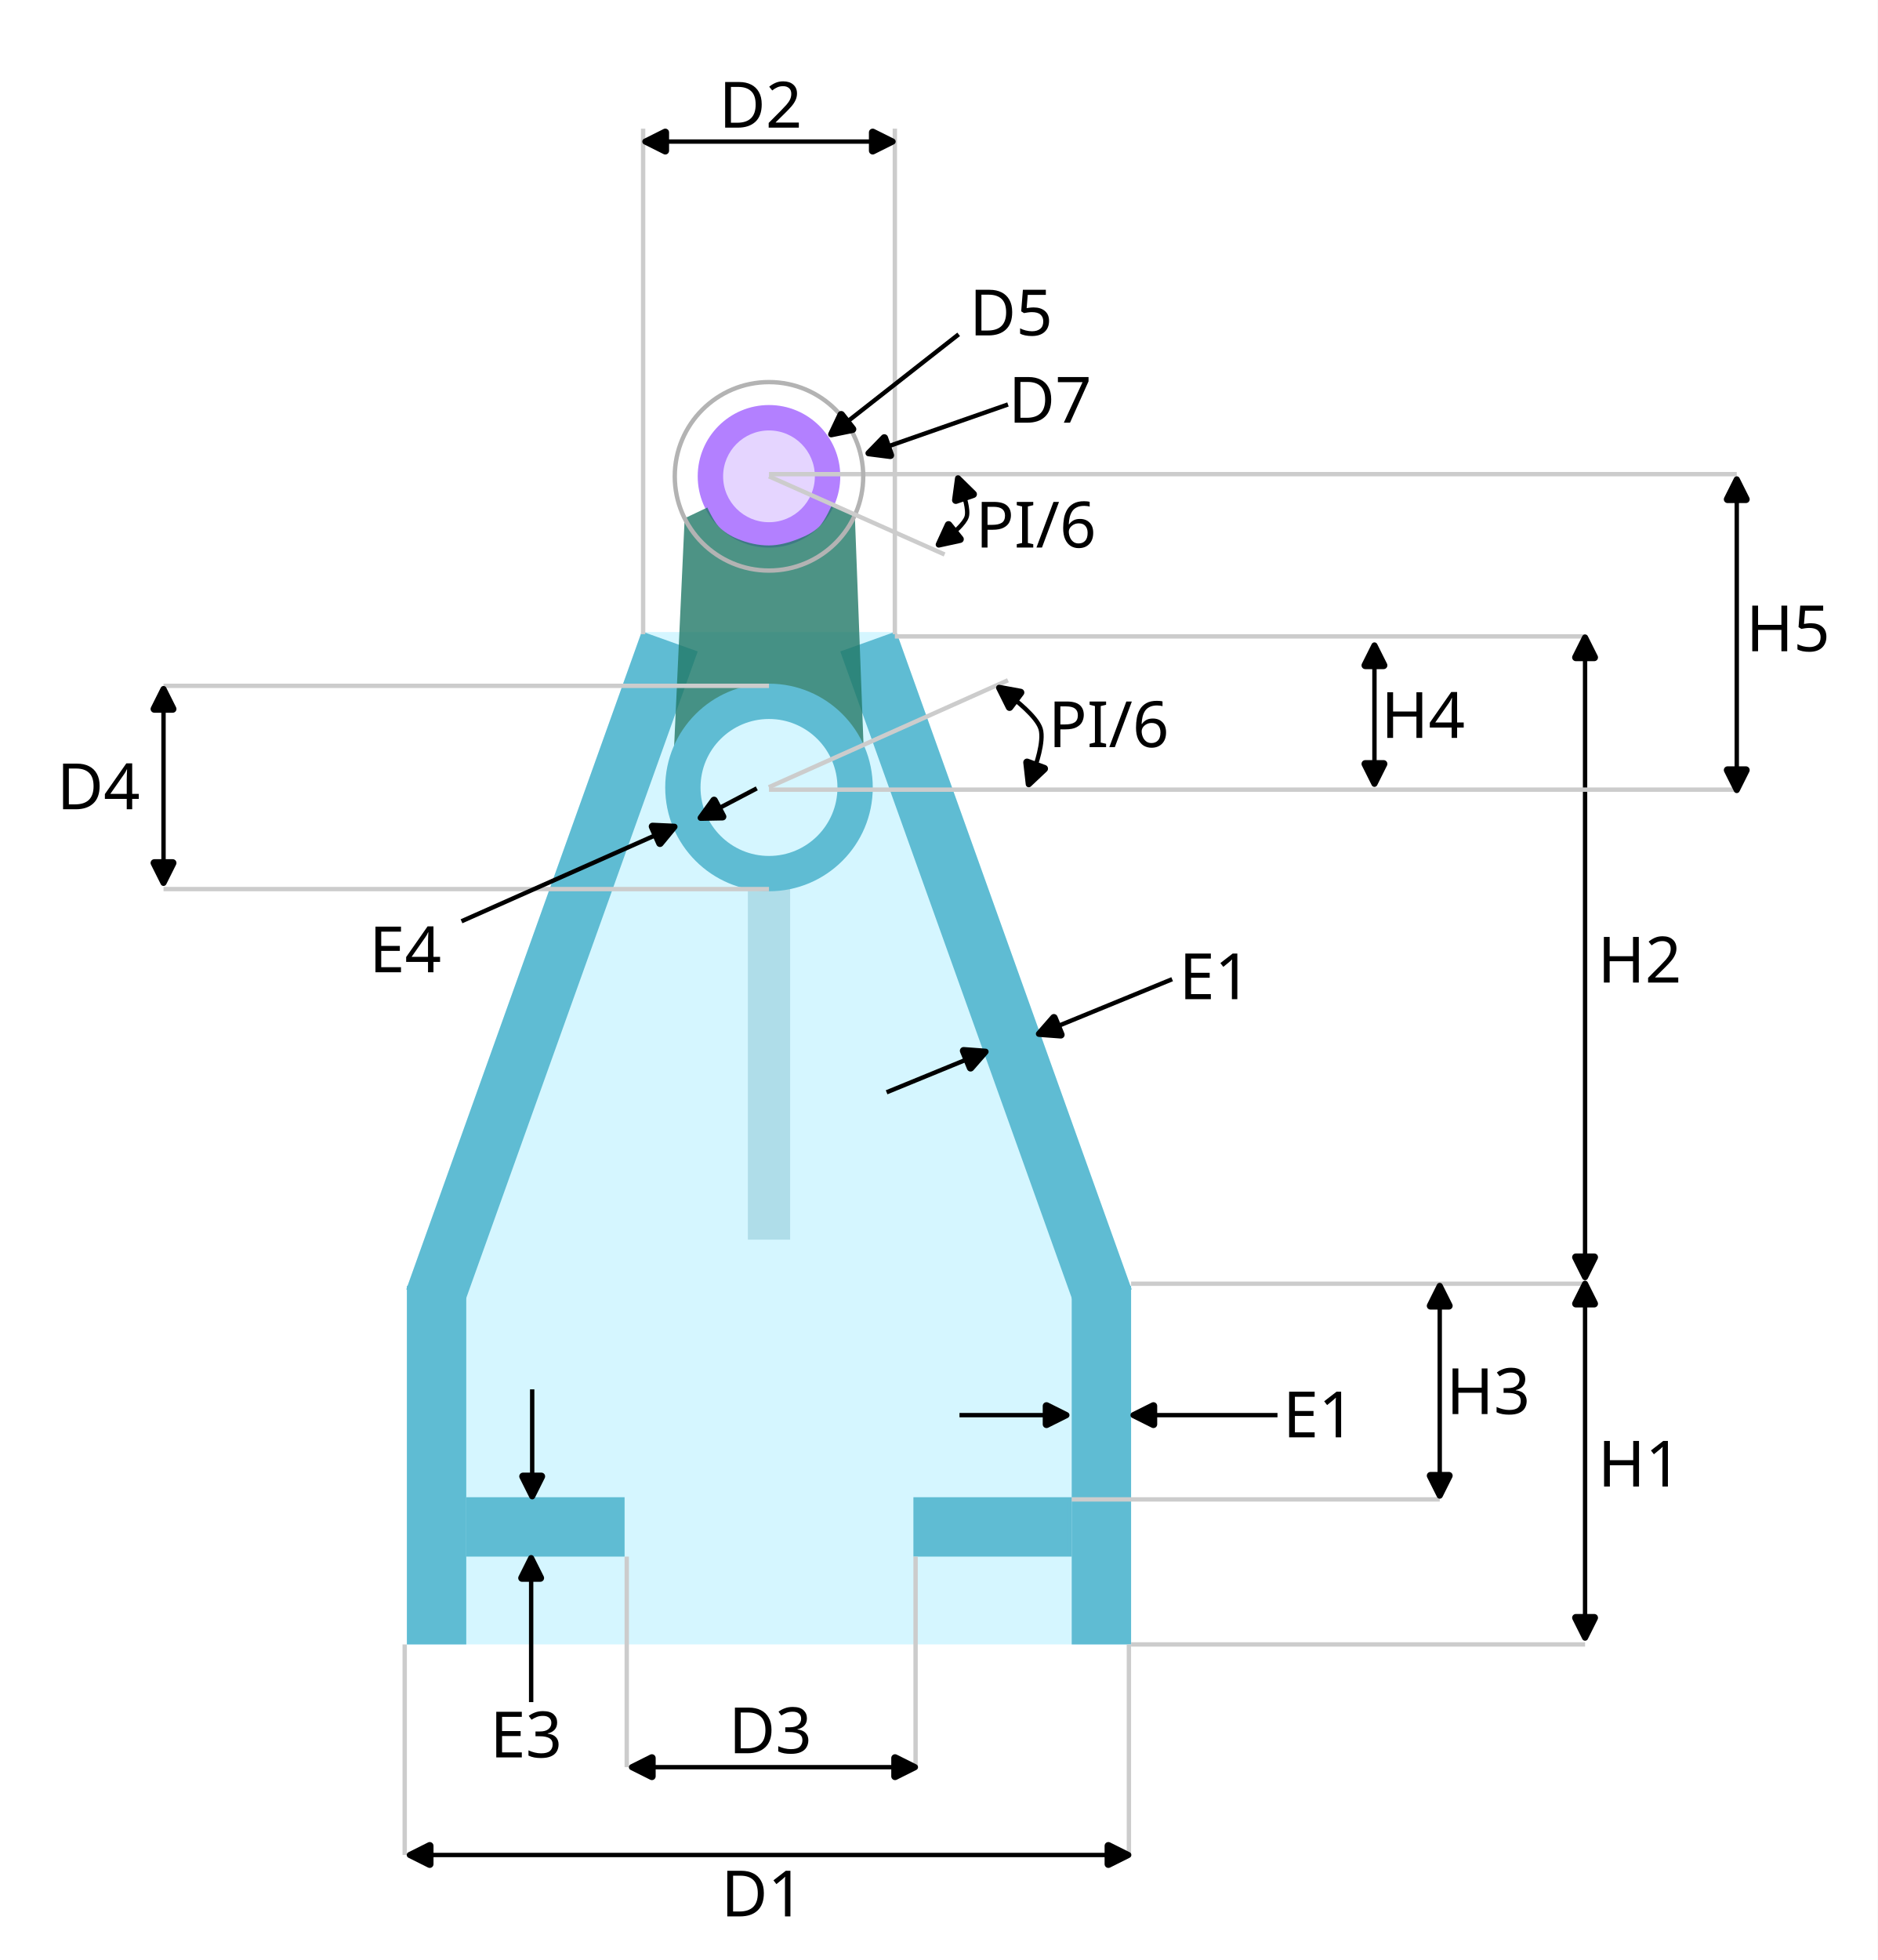
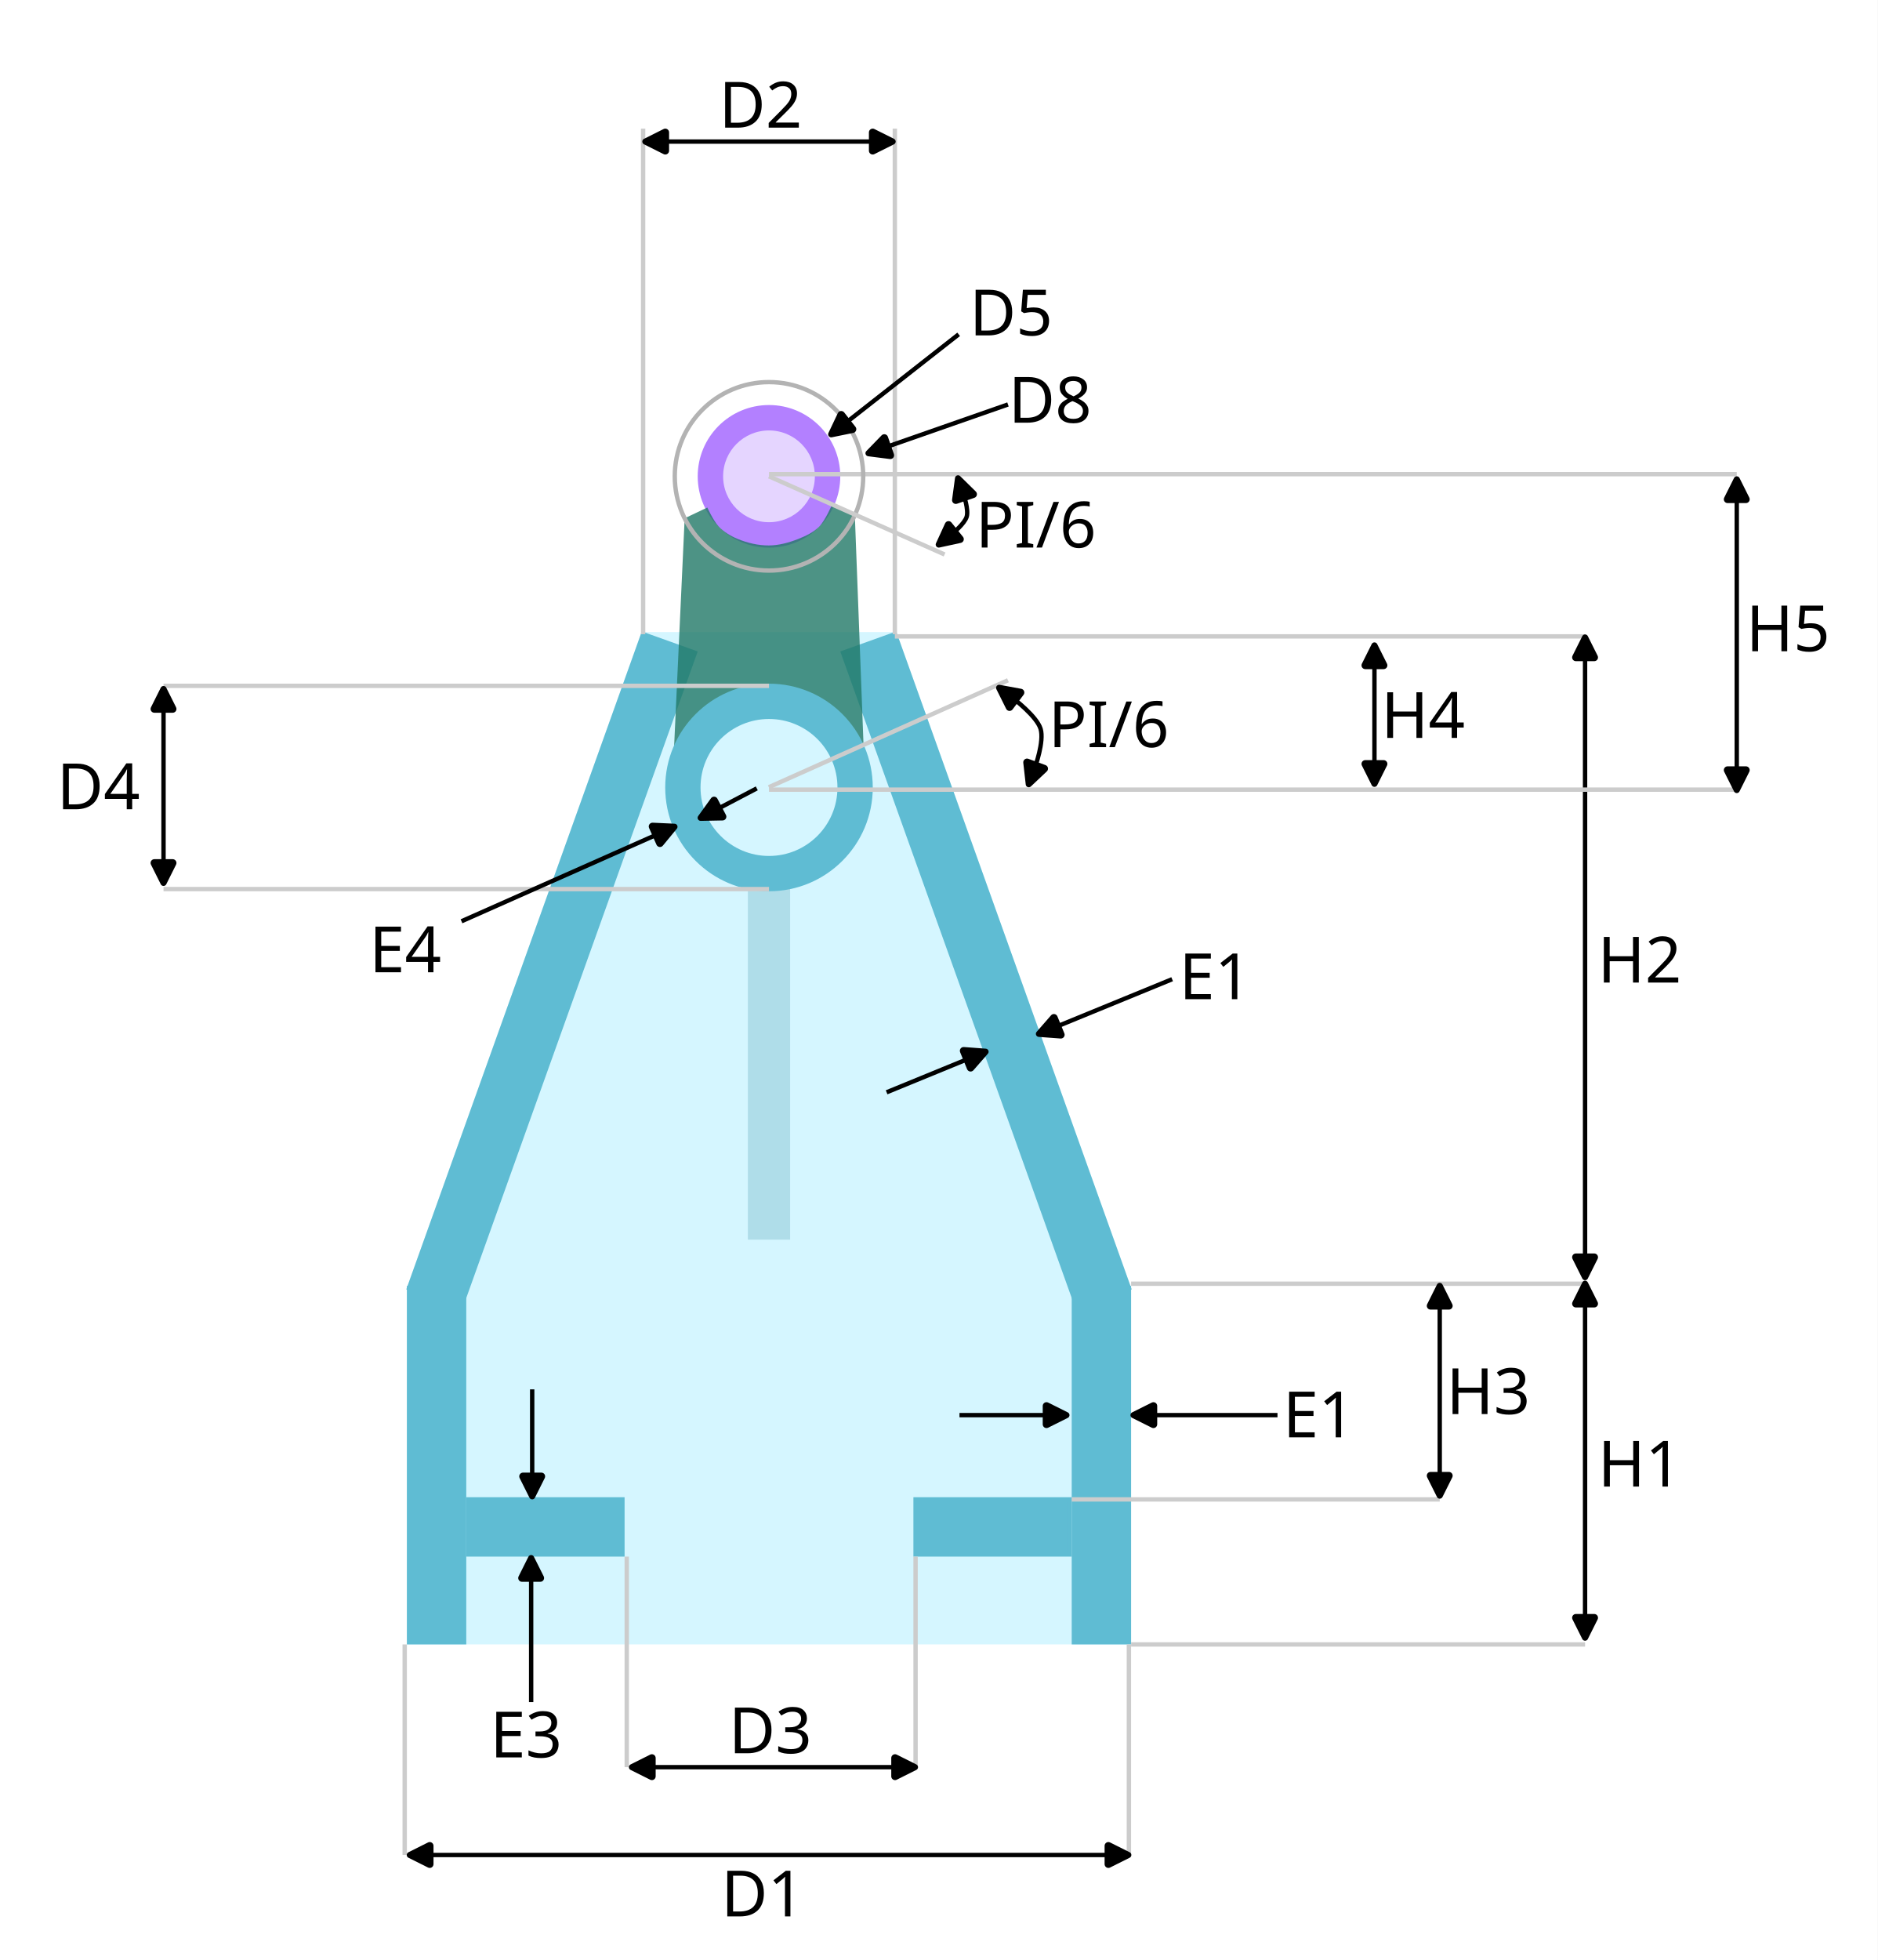
<svg xmlns="http://www.w3.org/2000/svg" width="430.917" height="449.703" viewBox="0 0 114.013 118.984" version="1.1" id="svg1">
  <defs id="defs1">
    <rect x="353.2" y="994.045" width="30.906" height="17.692" id="rect51" />
    <rect x="357.119" y="963.165" width="43.398" height="20.344" id="rect5" />
    <rect x="394.877" y="926.402" width="43.272" height="33.54" id="rect24" />
    <rect x="502.509" y="908.675" width="63.675" height="33.807" id="rect23" />
    <rect x="91.855" y="1150.085" width="37.081" height="23.941" id="rect22" />
    <rect x="509.19" y="985.606" width="49.059" height="38.43" id="rect21" />
    <rect x="69.849" y="1234.667" width="61.202" height="55.429" id="rect20" />
    <rect x="90.341" y="1234.474" width="62.011" height="48.429" id="rect19" />
    <rect x="492.413" y="1281.653" width="61.664" height="44.837" id="rect18" />
    <rect x="437.355" y="1313.514" width="49.128" height="36.038" id="rect17" />
    <rect x="269.02" y="1337.439" width="89.48" height="57.232" id="rect16" />
    <rect x="453.954" y="1279.043" width="64.279" height="48.515" id="rect15" />
    <marker style="overflow:visible" id="marker15" refX="0" refY="0" orient="auto-start-reverse" markerWidth="1" markerHeight="1" viewBox="0 0 1 1" preserveAspectRatio="xMidYMid">
      <path transform="scale(0.7)" d="m -0.211,-4.106 6.422,3.211 a 1,1 90 0 1 0,1.789 L -0.211,4.106 A 1.236,1.236 31.717 0 1 -2,3 v -6 a 1.236,1.236 148.283 0 1 1.789,-1.106 z" style="fill:context-stroke;fill-rule:evenodd;stroke:none" id="path15" />
    </marker>
    <marker style="overflow:visible" id="marker15-1" refX="0" refY="0" orient="auto-start-reverse" markerWidth="1" markerHeight="1" viewBox="0 0 1 1" preserveAspectRatio="xMidYMid">
      <path transform="scale(0.7)" d="m -0.211,-4.106 6.422,3.211 a 1,1 90 0 1 0,1.789 L -0.211,4.106 A 1.236,1.236 31.717 0 1 -2,3 v -6 a 1.236,1.236 148.283 0 1 1.789,-1.106 z" style="fill:context-stroke;fill-rule:evenodd;stroke:none" id="path15-0" />
    </marker>
    <marker style="overflow:visible" id="RoundedArrow-7-7-9-1-2-9" refX="0" refY="0" orient="auto-start-reverse" markerWidth="1" markerHeight="1" viewBox="0 0 1 1" preserveAspectRatio="xMidYMid">
      <path transform="scale(0.7)" d="m -0.211,-4.106 6.422,3.211 a 1,1 90 0 1 0,1.789 L -0.211,4.106 A 1.236,1.236 31.717 0 1 -2,3 v -6 a 1.236,1.236 148.283 0 1 1.789,-1.106 z" style="fill:context-stroke;fill-rule:evenodd;stroke:none" id="path8-67-2-9-1-6-6" />
    </marker>
    <marker style="overflow:visible" id="RoundedArrow-7-7-9-1-2-9-5" refX="0" refY="0" orient="auto-start-reverse" markerWidth="1" markerHeight="1" viewBox="0 0 1 1" preserveAspectRatio="xMidYMid">
      <path transform="scale(0.7)" d="m -0.211,-4.106 6.422,3.211 a 1,1 90 0 1 0,1.789 L -0.211,4.106 A 1.236,1.236 31.717 0 1 -2,3 v -6 a 1.236,1.236 148.283 0 1 1.789,-1.106 z" style="fill:context-stroke;fill-rule:evenodd;stroke:none" id="path8-67-2-9-1-6-6-3" />
    </marker>
    <rect x="269.02" y="1337.439" width="89.48" height="57.232" id="rect16-8" />
    <marker style="overflow:visible" id="RoundedArrow-7-7-9-1-2-9-5-8" refX="0" refY="0" orient="auto-start-reverse" markerWidth="1" markerHeight="1" viewBox="0 0 1 1" preserveAspectRatio="xMidYMid">
      <path transform="scale(0.7)" d="m -0.211,-4.106 6.422,3.211 a 1,1 90 0 1 0,1.789 L -0.211,4.106 A 1.236,1.236 31.717 0 1 -2,3 v -6 a 1.236,1.236 148.283 0 1 1.789,-1.106 z" style="fill:context-stroke;fill-rule:evenodd;stroke:none" id="path8-67-2-9-1-6-6-3-9" />
    </marker>
    <rect x="269.02" y="1337.439" width="89.48" height="57.232" id="rect16-8-7" />
    <marker style="overflow:visible" id="RoundedArrow-7-7-9-1-2-9-5-8-2" refX="0" refY="0" orient="auto-start-reverse" markerWidth="1" markerHeight="1" viewBox="0 0 1 1" preserveAspectRatio="xMidYMid">
      <path transform="scale(0.7)" d="m -0.211,-4.106 6.422,3.211 a 1,1 90 0 1 0,1.789 L -0.211,4.106 A 1.236,1.236 31.717 0 1 -2,3 v -6 a 1.236,1.236 148.283 0 1 1.789,-1.106 z" style="fill:context-stroke;fill-rule:evenodd;stroke:none" id="path8-67-2-9-1-6-6-3-9-4" />
    </marker>
    <marker style="overflow:visible" id="RoundedArrow-7-7-9-1-2-9-5-8-2-8" refX="0" refY="0" orient="auto-start-reverse" markerWidth="1" markerHeight="1" viewBox="0 0 1 1" preserveAspectRatio="xMidYMid">
      <path transform="scale(0.7)" d="m -0.211,-4.106 6.422,3.211 a 1,1 90 0 1 0,1.789 L -0.211,4.106 A 1.236,1.236 31.717 0 1 -2,3 v -6 a 1.236,1.236 148.283 0 1 1.789,-1.106 z" style="fill:context-stroke;fill-rule:evenodd;stroke:none" id="path8-67-2-9-1-6-6-3-9-4-1" />
    </marker>
    <marker style="overflow:visible" id="marker15-1-6" refX="0" refY="0" orient="auto-start-reverse" markerWidth="1" markerHeight="1" viewBox="0 0 1 1" preserveAspectRatio="xMidYMid">
      <path transform="scale(0.7)" d="m -0.211,-4.106 6.422,3.211 a 1,1 90 0 1 0,1.789 L -0.211,4.106 A 1.236,1.236 31.717 0 1 -2,3 v -6 a 1.236,1.236 148.283 0 1 1.789,-1.106 z" style="fill:context-stroke;fill-rule:evenodd;stroke:none" id="path15-0-8" />
    </marker>
    <marker style="overflow:visible" id="marker15-0" refX="0" refY="0" orient="auto-start-reverse" markerWidth="1" markerHeight="1" viewBox="0 0 1 1" preserveAspectRatio="xMidYMid">
      <path transform="scale(0.7)" d="m -0.211,-4.106 6.422,3.211 a 1,1 90 0 1 0,1.789 L -0.211,4.106 A 1.236,1.236 31.717 0 1 -2,3 v -6 a 1.236,1.236 148.283 0 1 1.789,-1.106 z" style="fill:context-stroke;fill-rule:evenodd;stroke:none" id="path15-2" />
    </marker>
    <marker style="overflow:visible" id="marker15-8" refX="0" refY="0" orient="auto-start-reverse" markerWidth="1" markerHeight="1" viewBox="0 0 1 1" preserveAspectRatio="xMidYMid">
      <path transform="scale(0.7)" d="m -0.211,-4.106 6.422,3.211 a 1,1 90 0 1 0,1.789 L -0.211,4.106 A 1.236,1.236 31.717 0 1 -2,3 v -6 a 1.236,1.236 148.283 0 1 1.789,-1.106 z" style="fill:context-stroke;fill-rule:evenodd;stroke:none" id="path15-5" />
    </marker>
    <marker style="overflow:visible" id="marker15-1-0" refX="0" refY="0" orient="auto-start-reverse" markerWidth="1" markerHeight="1" viewBox="0 0 1 1" preserveAspectRatio="xMidYMid">
      <path transform="scale(0.7)" d="m -0.211,-4.106 6.422,3.211 a 1,1 90 0 1 0,1.789 L -0.211,4.106 A 1.236,1.236 31.717 0 1 -2,3 v -6 a 1.236,1.236 148.283 0 1 1.789,-1.106 z" style="fill:context-stroke;fill-rule:evenodd;stroke:none" id="path15-0-6" />
    </marker>
    <marker style="overflow:visible" id="RoundedArrow-7-7-9-1-2-9-5-8-2-8-7" refX="0" refY="0" orient="auto-start-reverse" markerWidth="1" markerHeight="1" viewBox="0 0 1 1" preserveAspectRatio="xMidYMid">
      <path transform="scale(0.7)" d="m -0.211,-4.106 6.422,3.211 a 1,1 90 0 1 0,1.789 L -0.211,4.106 A 1.236,1.236 31.717 0 1 -2,3 v -6 a 1.236,1.236 148.283 0 1 1.789,-1.106 z" style="fill:context-stroke;fill-rule:evenodd;stroke:none" id="path8-67-2-9-1-6-6-3-9-4-1-2" />
    </marker>
    <marker style="overflow:visible" id="RoundedArrow-7-7-9-1-2-9-5-8-2-8-7-0" refX="0" refY="0" orient="auto-start-reverse" markerWidth="1" markerHeight="1" viewBox="0 0 1 1" preserveAspectRatio="xMidYMid">
      <path transform="scale(0.7)" d="m -0.211,-4.106 6.422,3.211 a 1,1 90 0 1 0,1.789 L -0.211,4.106 A 1.236,1.236 31.717 0 1 -2,3 v -6 a 1.236,1.236 148.283 0 1 1.789,-1.106 z" style="fill:context-stroke;fill-rule:evenodd;stroke:none" id="path8-67-2-9-1-6-6-3-9-4-1-2-3" />
    </marker>
    <rect x="509.19" y="985.606" width="49.059" height="38.43" id="rect21-4" />
    <marker style="overflow:visible" id="marker15-1-6-9" refX="0" refY="0" orient="auto-start-reverse" markerWidth="1" markerHeight="1" viewBox="0 0 1 1" preserveAspectRatio="xMidYMid">
      <path transform="scale(0.7)" d="m -0.211,-4.106 6.422,3.211 a 1,1 90 0 1 0,1.789 L -0.211,4.106 A 1.236,1.236 31.717 0 1 -2,3 v -6 a 1.236,1.236 148.283 0 1 1.789,-1.106 z" style="fill:context-stroke;fill-rule:evenodd;stroke:none" id="path15-0-8-3" />
    </marker>
    <marker style="overflow:visible" id="marker15-0-3" refX="0" refY="0" orient="auto-start-reverse" markerWidth="1" markerHeight="1" viewBox="0 0 1 1" preserveAspectRatio="xMidYMid">
      <path transform="scale(0.7)" d="m -0.211,-4.106 6.422,3.211 a 1,1 90 0 1 0,1.789 L -0.211,4.106 A 1.236,1.236 31.717 0 1 -2,3 v -6 a 1.236,1.236 148.283 0 1 1.789,-1.106 z" style="fill:context-stroke;fill-rule:evenodd;stroke:none" id="path15-2-8" />
    </marker>
    <marker style="overflow:visible" id="RoundedArrow-7-7-9-1-2-9-5-8-2-8-7-2" refX="0" refY="0" orient="auto-start-reverse" markerWidth="1" markerHeight="1" viewBox="0 0 1 1" preserveAspectRatio="xMidYMid">
      <path transform="scale(0.7)" d="m -0.211,-4.106 6.422,3.211 a 1,1 90 0 1 0,1.789 L -0.211,4.106 A 1.236,1.236 31.717 0 1 -2,3 v -6 a 1.236,1.236 148.283 0 1 1.789,-1.106 z" style="fill:context-stroke;fill-rule:evenodd;stroke:none" id="path8-67-2-9-1-6-6-3-9-4-1-2-6" />
    </marker>
    <rect x="509.19" y="985.606" width="49.059" height="38.43" id="rect21-7" />
    <marker style="overflow:visible" id="RoundedArrow-7-7-9-1-2-9-5-8-2-8-2" refX="0" refY="0" orient="auto-start-reverse" markerWidth="1" markerHeight="1" viewBox="0 0 1 1" preserveAspectRatio="xMidYMid">
      <path transform="scale(0.7)" d="m -0.211,-4.106 6.422,3.211 a 1,1 90 0 1 0,1.789 L -0.211,4.106 A 1.236,1.236 31.717 0 1 -2,3 v -6 a 1.236,1.236 148.283 0 1 1.789,-1.106 z" style="fill:context-stroke;fill-rule:evenodd;stroke:none" id="path8-67-2-9-1-6-6-3-9-4-1-7" />
    </marker>
    <marker style="overflow:visible" id="marker15-75" refX="0" refY="0" orient="auto-start-reverse" markerWidth="1" markerHeight="1" viewBox="0 0 1 1" preserveAspectRatio="xMidYMid">
      <path transform="scale(0.7)" d="m -0.211,-4.106 6.422,3.211 a 1,1 90 0 1 0,1.789 L -0.211,4.106 A 1.236,1.236 31.717 0 1 -2,3 v -6 a 1.236,1.236 148.283 0 1 1.789,-1.106 z" style="fill:context-stroke;fill-rule:evenodd;stroke:none" id="path15-3" />
    </marker>
    <marker style="overflow:visible" id="marker15-9" refX="0" refY="0" orient="auto-start-reverse" markerWidth="1" markerHeight="1" viewBox="0 0 1 1" preserveAspectRatio="xMidYMid">
      <path transform="scale(0.7)" d="m -0.211,-4.106 6.422,3.211 a 1,1 90 0 1 0,1.789 L -0.211,4.106 A 1.236,1.236 31.717 0 1 -2,3 v -6 a 1.236,1.236 148.283 0 1 1.789,-1.106 z" style="fill:context-stroke;fill-rule:evenodd;stroke:none" id="path15-36" />
    </marker>
    <rect x="353.2" y="994.045" width="30.906" height="17.692" id="rect51-8" />
  </defs>
  <g id="layer1" transform="translate(-33.25312,-232.6108)">
    <rect style="fill:#ffffff;fill-opacity:1;stroke:#ffffff;stroke-width:0.265;stroke-opacity:1" id="rect25" width="113.749" height="118.719" x="33.385" y="232.743" />
    <text xml:space="preserve" transform="matrix(0.2645833,0,0,0.2645833,3.461042,11.52463)" id="text51-9" style="font-size:14.667px;line-height:1.25;font-family:sans-serif;white-space:pre;shape-inside:url(#rect51-8);display:inline">
      <tspan x="353.199" y="1007.021" id="tspan1">PI/6</tspan>
    </text>
    <path style="fill:#d5f6ff;stroke:#d5f6ff;stroke-width:0.265px;stroke-linecap:butt;stroke-linejoin:miter;stroke-opacity:1" d="m 72.304,271.112 -14.212,39.692 3e-6,21.501 c 0,0 43.709,2e-5 43.709,2e-5 V 310.804 L 87.589,271.112 H 72.304" id="path2-6" />
    <rect style="fill:#5fbcd3;stroke:#5fbcd3;stroke-width:0.265" id="rect2-4" width="3.34" height="21.501" x="58.092" y="310.804" />
    <rect style="fill:#5fbcd3;stroke:#5fbcd3;stroke-width:0.265" id="rect2-5-7" width="3.34" height="9.349" x="-326.974" y="61.697" transform="rotate(-90)" />
    <rect style="fill:#5fbcd3;stroke:#5fbcd3;stroke-width:0.265" id="rect2-2-4" width="3.34" height="42.16" x="159.465" y="230.869" transform="rotate(19.70048)" />
    <rect style="fill:#5fbcd3;stroke:#5fbcd3;stroke-width:0.265" id="rect2-7-4" width="3.34" height="21.501" x="-101.801" y="310.804" transform="scale(-1,1)" />
    <rect style="fill:#5fbcd3;stroke:#5fbcd3;stroke-width:0.265" id="rect2-5-0-3" width="3.34" height="9.349" x="-326.974" y="-98.197" transform="matrix(0,-1,-1,0,0,0)" />
    <rect style="fill:#5fbcd3;stroke:#5fbcd3;stroke-width:0.265" id="rect2-2-9-0" width="3.34" height="42.16" x="8.93" y="284.77" transform="matrix(-0.9414677,0.3371032,0.3371032,0.9414677,0,0)" />
    <rect style="fill:#afdde9;stroke:#afdde9;stroke-width:0.265" id="rect2-5-3-8" width="21.413" height="2.3" x="-307.732" y="78.797" transform="rotate(-90)" />
    <circle style="fill:#b380ff;fill-opacity:1;stroke:#b380ff;stroke-width:0.265;stroke-opacity:1" id="path8-1" cx="79.947" cy="261.527" r="4.196" />
    <circle style="fill:#e5d5ff;fill-opacity:1;stroke:#b380ff;stroke-width:0.265;stroke-opacity:1" id="path8-4-4" cx="79.947" cy="261.527" r="2.918" />
    <path style="fill:#217867;fill-opacity:0.8;stroke:none;stroke-width:0.265px;stroke-linecap:butt;stroke-linejoin:miter;stroke-opacity:1" d="m 76.202,263.421 c 0,0 0.383,0.832 0.694,1.156 0.315,0.328 0.722,0.573 1.142,0.747 0.6,0.249 1.259,0.403 1.909,0.399 0.608,-0.004 1.215,-0.173 1.78,-0.396 0.457,-0.181 0.924,-0.401 1.27,-0.75 0.372,-0.375 0.796,-1.372 0.796,-1.372 l 1.366,0.685 0.525,13.85 -11.498,0.181 0.64,-13.847 z" id="path9" />
    <circle style="fill:#5fbcd3;fill-opacity:1;stroke:#5fbcd3;stroke-width:0.265;stroke-opacity:1" id="path8" cx="79.947" cy="280.415" r="6.169" />
    <circle style="fill:#d5f6ff;fill-opacity:1;stroke:#5fbcd3;stroke-width:0.265;stroke-opacity:1" id="path8-4" cx="79.947" cy="280.415" r="4.29" />
    <path style="fill:#cccccc;stroke:#cccccc;stroke-width:0.265px;stroke-linecap:butt;stroke-linejoin:miter;stroke-opacity:1" d="M 57.827,345.22 V 332.438" id="path27-62-4-4" />
    <path style="fill:none;stroke:#000000;stroke-width:0.265px;stroke-linecap:butt;stroke-linejoin:miter;stroke-opacity:1;marker-start:url(#marker15)" d="m 103.149,318.518 h 7.674" id="path14" />
    <path style="fill:none;stroke:#000000;stroke-width:0.265px;stroke-linecap:butt;stroke-linejoin:miter;stroke-opacity:1;marker-start:url(#marker15-1)" d="m 96.939,318.518 h -5.425" id="path14-0" />
    <text xml:space="preserve" transform="matrix(0.2645833,0,0,0.2645833,-8.954844,-21.97961)" id="text15" style="font-size:14.667px;line-height:1.25;font-family:sans-serif;white-space:pre;shape-inside:url(#rect15);display:inline">
      <tspan x="453.955" y="1292.02" id="tspan2">E1</tspan>
    </text>
    <path style="fill:#cccccc;stroke:#cccccc;stroke-width:0.265px;stroke-linecap:butt;stroke-linejoin:miter;stroke-opacity:1" d="M 101.801,345.22 V 332.438" id="path27-62-4-1" />
    <path style="fill:none;stroke:#000000;stroke-width:0.265px;stroke-linecap:butt;stroke-linejoin:miter;stroke-opacity:1;marker-start:url(#RoundedArrow-7-7-9-1-2-9);marker-end:url(#RoundedArrow-7-7-9-1-2-9)" d="M 100.696,345.22 H 59.205" id="path5-1-0-8-3-8-1" />
    <text xml:space="preserve" transform="matrix(0.2645833,0,0,0.2645833,5.860562,-8.349246)" id="text16" style="font-size:14.667px;line-height:1.25;font-family:sans-serif;white-space:pre;shape-inside:url(#rect16);display:inline">
      <tspan x="269.02" y="1350.416" id="tspan3">D1</tspan>
    </text>
    <path style="fill:#cccccc;stroke:#cccccc;stroke-width:0.265px;stroke-linecap:butt;stroke-linejoin:miter;stroke-opacity:1" d="M 71.31,339.889 V 327.106" id="path27-62-4-4-7" />
    <path style="fill:#cccccc;stroke:#cccccc;stroke-width:0.265px;stroke-linecap:butt;stroke-linejoin:miter;stroke-opacity:1" d="M 88.848,339.889 V 327.106" id="path27-62-4-4-7-5" />
    <path style="fill:none;stroke:#000000;stroke-width:0.265px;stroke-linecap:butt;stroke-linejoin:miter;stroke-opacity:1;marker-start:url(#RoundedArrow-7-7-9-1-2-9-5);marker-end:url(#RoundedArrow-7-7-9-1-2-9-5)" d="M 87.742,339.889 H 72.695" id="path5-1-0-8-3-8-1-8" />
    <text xml:space="preserve" transform="matrix(0.2645833,0,0,0.2645833,6.324482,-18.25448)" id="text16-6" style="font-size:14.667px;line-height:1.25;font-family:sans-serif;white-space:pre;shape-inside:url(#rect16-8);display:inline">
      <tspan x="269.02" y="1350.416" id="tspan4">D3</tspan>
    </text>
    <path style="fill:#cccccc;stroke:#cccccc;stroke-width:0.265px;stroke-linecap:butt;stroke-linejoin:miter;stroke-opacity:1" d="M 72.304,271.112 V 240.42" id="path27-62-4-4-7-3" />
    <path style="fill:#cccccc;stroke:#cccccc;stroke-width:0.265px;stroke-linecap:butt;stroke-linejoin:miter;stroke-opacity:1" d="M 87.589,271.112 V 240.42" id="path27-62-4-4-7-3-4" />
    <path style="fill:none;stroke:#000000;stroke-width:0.265px;stroke-linecap:butt;stroke-linejoin:miter;stroke-opacity:1;marker-start:url(#RoundedArrow-7-7-9-1-2-9-5-8);marker-end:url(#RoundedArrow-7-7-9-1-2-9-5-8)" d="M 86.385,241.205 H 73.509" id="path5-1-0-8-3-8-1-8-6" />
    <text xml:space="preserve" transform="matrix(0.2645833,0,0,0.2645833,5.730769,-116.9383)" id="text16-6-4" style="font-size:14.667px;line-height:1.25;font-family:sans-serif;white-space:pre;shape-inside:url(#rect16-8-7);display:inline">
      <tspan x="269.02" y="1350.416" id="tspan5">D2</tspan>
    </text>
    <path style="fill:#cccccc;stroke:#cccccc;stroke-width:0.265px;stroke-linecap:butt;stroke-linejoin:miter;stroke-opacity:1" d="M 129.5,332.438 H 101.934" id="path27-62-4-1-9" />
    <path style="fill:#cccccc;stroke:#cccccc;stroke-width:0.265px;stroke-linecap:butt;stroke-linejoin:miter;stroke-opacity:1" d="M 129.5,310.54 H 101.934" id="path27-62-4-1-9-0" />
    <path style="fill:#cccccc;stroke:#cccccc;stroke-width:0.265px;stroke-linecap:butt;stroke-linejoin:miter;stroke-opacity:1" d="M 129.5,271.244 H 87.589" id="path27-62-4-1-9-6" />
    <path style="fill:none;stroke:#000000;stroke-width:0.265px;stroke-linecap:butt;stroke-linejoin:miter;stroke-opacity:1;marker-start:url(#RoundedArrow-7-7-9-1-2-9-5-8-2);marker-end:url(#RoundedArrow-7-7-9-1-2-9-5-8-2)" d="m 129.5,272.378 v 36.696" id="path5-1-0-8-3-8-1-8-6-7" />
    <path style="fill:none;stroke:#000000;stroke-width:0.265px;stroke-linecap:butt;stroke-linejoin:miter;stroke-opacity:1;marker-start:url(#RoundedArrow-7-7-9-1-2-9-5-8-2-8);marker-end:url(#RoundedArrow-7-7-9-1-2-9-5-8-2-8)" d="m 129.5,311.611 v 19.349" id="path5-1-0-8-3-8-1-8-6-7-8" />
    <text xml:space="preserve" transform="matrix(0.2645833,0,0,0.2645833,14.56129,-28.1144)" id="text17" style="font-size:14.667px;line-height:1.25;font-family:sans-serif;white-space:pre;shape-inside:url(#rect17);display:inline">
      <tspan x="437.355" y="1326.49" id="tspan6">H1</tspan>
    </text>
    <text xml:space="preserve" transform="matrix(0.2645833,0,0,0.2645833,-0.01864442,-50.27916)" id="text18" style="font-size:14.667px;line-height:1.25;font-family:sans-serif;white-space:pre;shape-inside:url(#rect18);display:inline">
      <tspan x="492.414" y="1294.629" id="tspan7">H2</tspan>
    </text>
    <path style="fill:none;stroke:#000000;stroke-width:0.265px;stroke-linecap:butt;stroke-linejoin:miter;stroke-opacity:1;marker-start:url(#marker15-0)" d="m 97.327,294.966 7.1,-2.911" id="path14-05" />
    <path style="fill:none;stroke:#000000;stroke-width:0.265px;stroke-linecap:butt;stroke-linejoin:miter;stroke-opacity:1;marker-start:url(#marker15-1-6)" d="m 92.108,296.862 -5.019,2.058" id="path14-0-1" />
    <text xml:space="preserve" transform="matrix(0.2645833,0,0,0.2645833,80.94715,-36.78958)" id="text19" style="font-size:14.667px;line-height:1.25;font-family:sans-serif;white-space:pre;shape-inside:url(#rect19);display:inline">
      <tspan x="90.342" y="1247.451" id="tspan8">E1</tspan>
    </text>
    <path style="fill:none;stroke:#000000;stroke-width:0.265px;stroke-linecap:butt;stroke-linejoin:miter;stroke-opacity:1;marker-start:url(#marker15-8)" d="m 65.505,328.265 v 7.674" id="path14-6" />
    <path style="fill:none;stroke:#000000;stroke-width:0.265px;stroke-linecap:butt;stroke-linejoin:miter;stroke-opacity:1;marker-start:url(#marker15-1-0)" d="m 65.568,322.378 v -5.425" id="path14-0-2" />
    <text xml:space="preserve" transform="matrix(0.2645833,0,0,0.2645833,44.53046,9.191698)" id="text20" style="font-size:14.667px;line-height:1.25;font-family:sans-serif;white-space:pre;shape-inside:url(#rect20);display:inline">
      <tspan x="69.848" y="1247.643" id="tspan9">E3</tspan>
    </text>
    <path style="fill:#cccccc;stroke:#cccccc;stroke-width:0.265px;stroke-linecap:butt;stroke-linejoin:miter;stroke-opacity:1" d="M 138.711,280.547 H 79.947" id="path27-62-4-1-9-6-2" />
    <path style="fill:none;stroke:#000000;stroke-width:0.265px;stroke-linecap:butt;stroke-linejoin:miter;stroke-opacity:1;marker-start:url(#RoundedArrow-7-7-9-1-2-9-5-8-2-8-7);marker-end:url(#RoundedArrow-7-7-9-1-2-9-5-8-2-8-7)" d="m 116.711,272.861 v 6.264" id="path5-1-0-8-3-8-1-8-6-7-8-0" />
    <text xml:space="preserve" transform="matrix(0.2645833,0,0,0.2645833,-17.60793,13.19689)" id="text21" style="font-size:14.667px;line-height:1.25;font-family:sans-serif;white-space:pre;shape-inside:url(#rect21);display:inline">
      <tspan x="509.189" y="998.582" id="tspan10">H4</tspan>
    </text>
    <path style="fill:#cccccc;stroke:#cccccc;stroke-width:0.265px;stroke-linecap:butt;stroke-linejoin:miter;stroke-opacity:1" d="M 79.947,274.245 H 43.182" id="path27-62-4-1-9-6-2-9" />
    <path style="fill:#cccccc;stroke:#cccccc;stroke-width:0.265px;stroke-linecap:butt;stroke-linejoin:miter;stroke-opacity:1" d="M 79.947,286.584 H 43.182" id="path27-62-4-1-9-6-2-3" />
    <path style="fill:none;stroke:#000000;stroke-width:0.265px;stroke-linecap:butt;stroke-linejoin:miter;stroke-opacity:1;marker-start:url(#RoundedArrow-7-7-9-1-2-9-5-8-2-8-7-0);marker-end:url(#RoundedArrow-7-7-9-1-2-9-5-8-2-8-7-0)" d="m 43.182,275.508 v 9.631" id="path5-1-0-8-3-8-1-8-6-7-8-0-3" />
    <text xml:space="preserve" transform="matrix(0.2645833,0,0,0.2645833,-98.01644,17.53013)" id="text21-9" style="font-size:14.667px;line-height:1.25;font-family:sans-serif;white-space:pre;shape-inside:url(#rect21-4);display:inline">
      <tspan x="509.189" y="998.582" id="tspan11">D4</tspan>
    </text>
    <path style="fill:none;stroke:#000000;stroke-width:0.265px;stroke-linecap:butt;stroke-linejoin:miter;stroke-opacity:1;marker-start:url(#marker15-0-3)" d="m 73.23,283.234 -11.954,5.304" id="path14-05-5" />
    <path style="fill:none;stroke:#000000;stroke-width:0.265px;stroke-linecap:butt;stroke-linejoin:miter;stroke-opacity:1;marker-start:url(#marker15-1-6-9)" d="m 76.745,281.761 2.461,-1.291" id="path14-0-1-6" />
    <text xml:space="preserve" transform="matrix(0.2645833,0,0,0.2645833,31.37109,-16.09424)" id="text22" style="font-size:14.667px;line-height:1.25;font-family:sans-serif;white-space:pre;shape-inside:url(#rect22);display:inline">
      <tspan x="91.855" y="1163.062" id="tspan12">E4</tspan>
    </text>
    <path style="fill:#cccccc;stroke:#cccccc;stroke-width:0.265px;stroke-linecap:butt;stroke-linejoin:miter;stroke-opacity:1" d="M 120.675,323.634 H 98.329" id="path27-62-4-1-9-0-0" />
    <path style="fill:none;stroke:#000000;stroke-width:0.265px;stroke-linecap:butt;stroke-linejoin:miter;stroke-opacity:1;marker-start:url(#RoundedArrow-7-7-9-1-2-9-5-8-2-8-7-2);marker-end:url(#RoundedArrow-7-7-9-1-2-9-5-8-2-8-7-2)" d="m 120.675,311.741 v 10.595" id="path5-1-0-8-3-8-1-8-6-7-8-0-6" />
    <text xml:space="preserve" transform="matrix(0.2645833,0,0,0.2645833,-13.64476,54.24458)" id="text21-98" style="font-size:14.667px;line-height:1.25;font-family:sans-serif;white-space:pre;shape-inside:url(#rect21-7);display:inline">
      <tspan x="509.189" y="998.582" id="tspan13">H3</tspan>
    </text>
    <path style="fill:#cccccc;stroke:#cccccc;stroke-width:0.265px;stroke-linecap:butt;stroke-linejoin:miter;stroke-opacity:1" d="M 138.711,261.395 H 79.947" id="path27-62-4-1-9-6-2-99" />
    <path style="fill:none;stroke:#000000;stroke-width:0.265px;stroke-linecap:butt;stroke-linejoin:miter;stroke-opacity:1;marker-start:url(#RoundedArrow-7-7-9-1-2-9-5-8-2-8-2);marker-end:url(#RoundedArrow-7-7-9-1-2-9-5-8-2-8-2)" d="M 138.711,262.78 V 279.502" id="path5-1-0-8-3-8-1-8-6-7-8-1" />
    <text xml:space="preserve" transform="matrix(0.2645833,0,0,0.2645833,6.320641,28.29039)" id="text23" style="font-size:14.667px;line-height:1.25;font-family:sans-serif;white-space:pre;shape-inside:url(#rect23);display:inline">
      <tspan x="502.51" y="921.652" id="tspan14">H5</tspan>
    </text>
    <text xml:space="preserve" transform="matrix(0.2645833,0,0,0.2645833,-12.36012,4.428907)" id="text24" style="font-size:14.667px;line-height:1.25;font-family:sans-serif;white-space:pre;shape-inside:url(#rect24);display:inline">
      <tspan x="394.877" y="939.379" id="tspan15">D5</tspan>
    </text>
    <circle style="fill:none;stroke:#b3b3b3;stroke-width:0.265;stroke-linejoin:bevel" id="path1" cx="79.947" cy="261.527" r="5.721" />
    <path style="fill:none;stroke:#000000;stroke-width:0.265px;stroke-linecap:butt;stroke-linejoin:miter;stroke-opacity:1;marker-start:url(#marker15)" d="m 84.565,258.316 6.899,-5.409" id="path25" />
    <path style="fill:none;stroke:#000000;stroke-width:0.265px;stroke-linecap:butt;stroke-linejoin:miter;stroke-opacity:1;marker-start:url(#marker15-75)" d="m 86.999,259.771 7.459,-2.607" id="path25-6" />
-     <text xml:space="preserve" transform="scale(0.2645833)" id="text4" style="font-size:14.667px;line-height:1.25;font-family:sans-serif;white-space:pre;shape-inside:url(#rect5)">
-       <tspan x="357.119" y="976.141" id="tspan16">D7</tspan>
+     <text xml:space="preserve" transform="scale(0.2645833)" id="text4" style="font-size:14.667px;line-height:1.25;font-family:sans-serif;white-space:pre;shape-inside:url(#rect5);display:inline">
+       <tspan x="357.119" y="976.141" id="tspan16">D8</tspan>
    </text>
    <path style="fill:none;stroke:#cccccc;stroke-width:0.265px;stroke-linecap:butt;stroke-linejoin:miter;stroke-opacity:1" d="m 79.947,261.527 10.662,4.745" id="path50" />
    <path style="fill:none;stroke:#000000;stroke-width:0.265px;stroke-linecap:butt;stroke-linejoin:miter;stroke-opacity:1;marker-start:url(#marker15);marker-end:url(#marker15)" d="m 91.772,262.659 c 0,0 0.304,0.889 0.181,1.313 -0.124,0.43 -0.865,1.026 -0.865,1.026" id="path51" />
-     <text xml:space="preserve" transform="matrix(0.2645833,0,0,0.2645833,-0.9620864,-0.5923055)" id="text51" style="font-size:14.667px;line-height:1.25;font-family:sans-serif;white-space:pre;shape-inside:url(#rect51)">
+     <text xml:space="preserve" transform="matrix(0.2645833,0,0,0.2645833,-0.9620864,-0.5923055)" id="text51" style="font-size:14.667px;line-height:1.25;font-family:sans-serif;white-space:pre;shape-inside:url(#rect51);display:inline">
      <tspan x="353.199" y="1007.021" id="tspan17">PI/6</tspan>
    </text>
    <path style="fill:none;stroke:#cccccc;stroke-width:0.265px;stroke-linecap:butt;stroke-linejoin:miter;stroke-opacity:1" d="m 79.937,280.4 14.52,-6.493" id="path50-2" />
    <path style="fill:none;stroke:#000000;stroke-width:0.265px;stroke-linecap:butt;stroke-linejoin:miter;stroke-opacity:1;marker-start:url(#marker15-9);marker-end:url(#marker15-9)" d="m 96.089,279.214 c 0,0 0.585,-1.597 0.349,-2.36 -0.239,-0.772 -1.663,-1.844 -1.663,-1.844" id="path51-2" />
  </g>
</svg>
